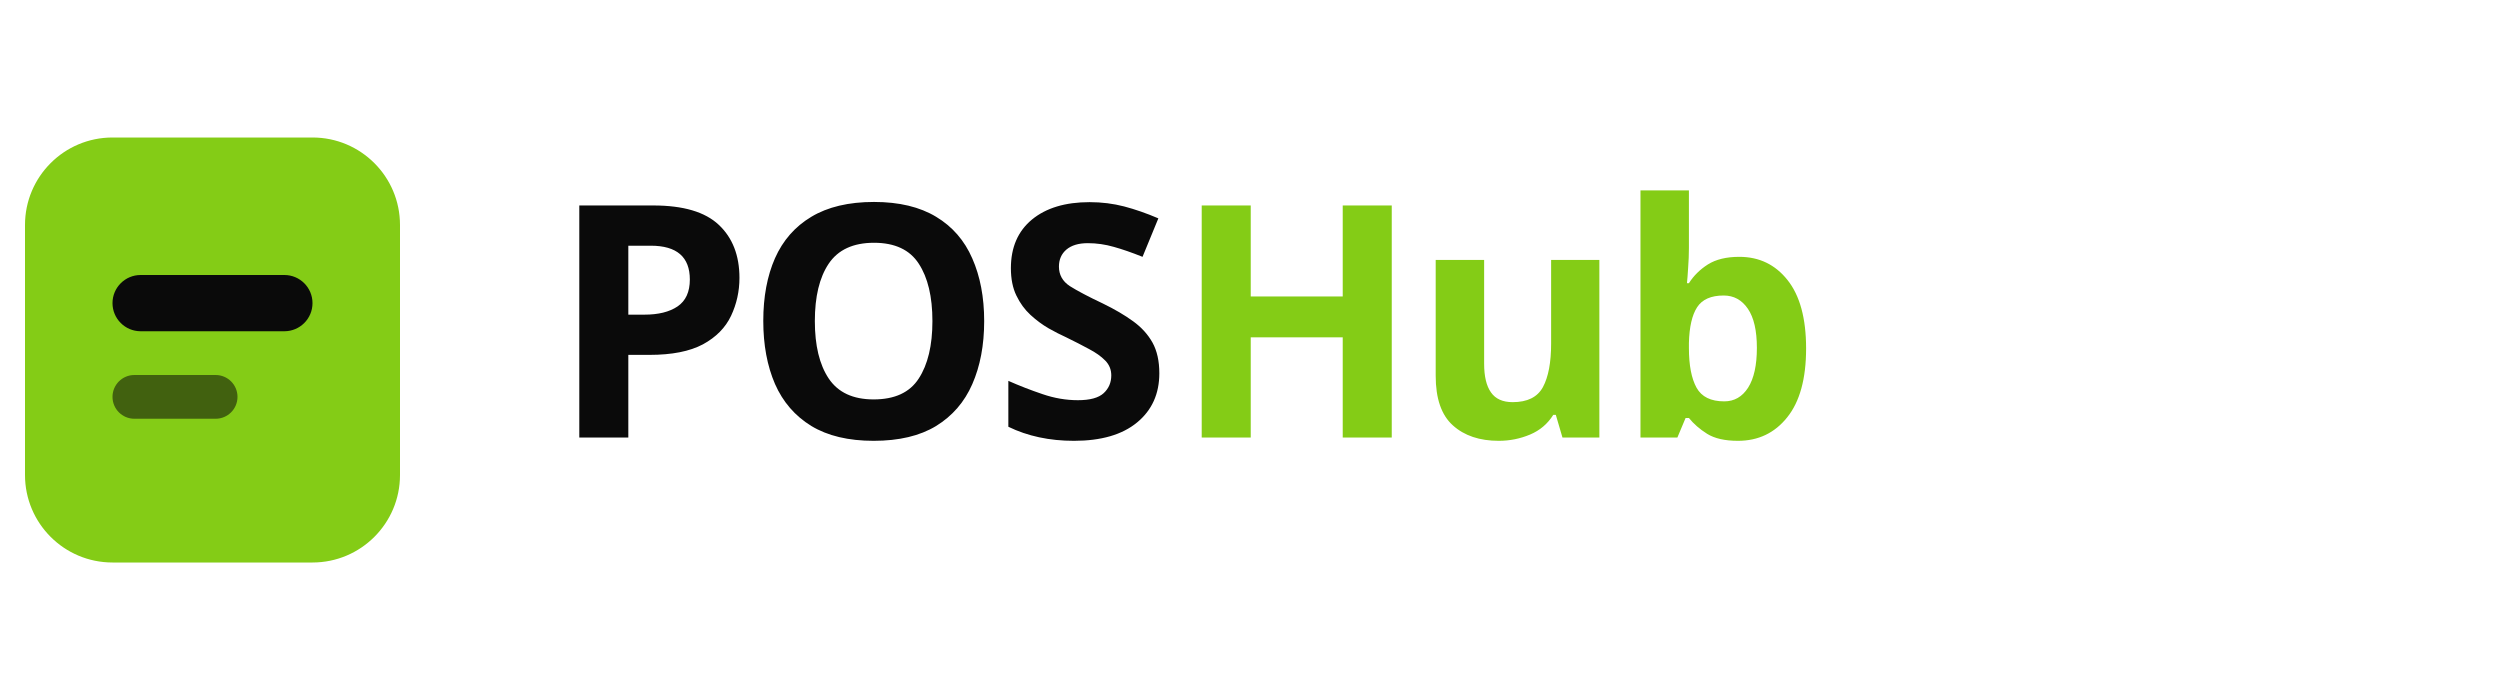
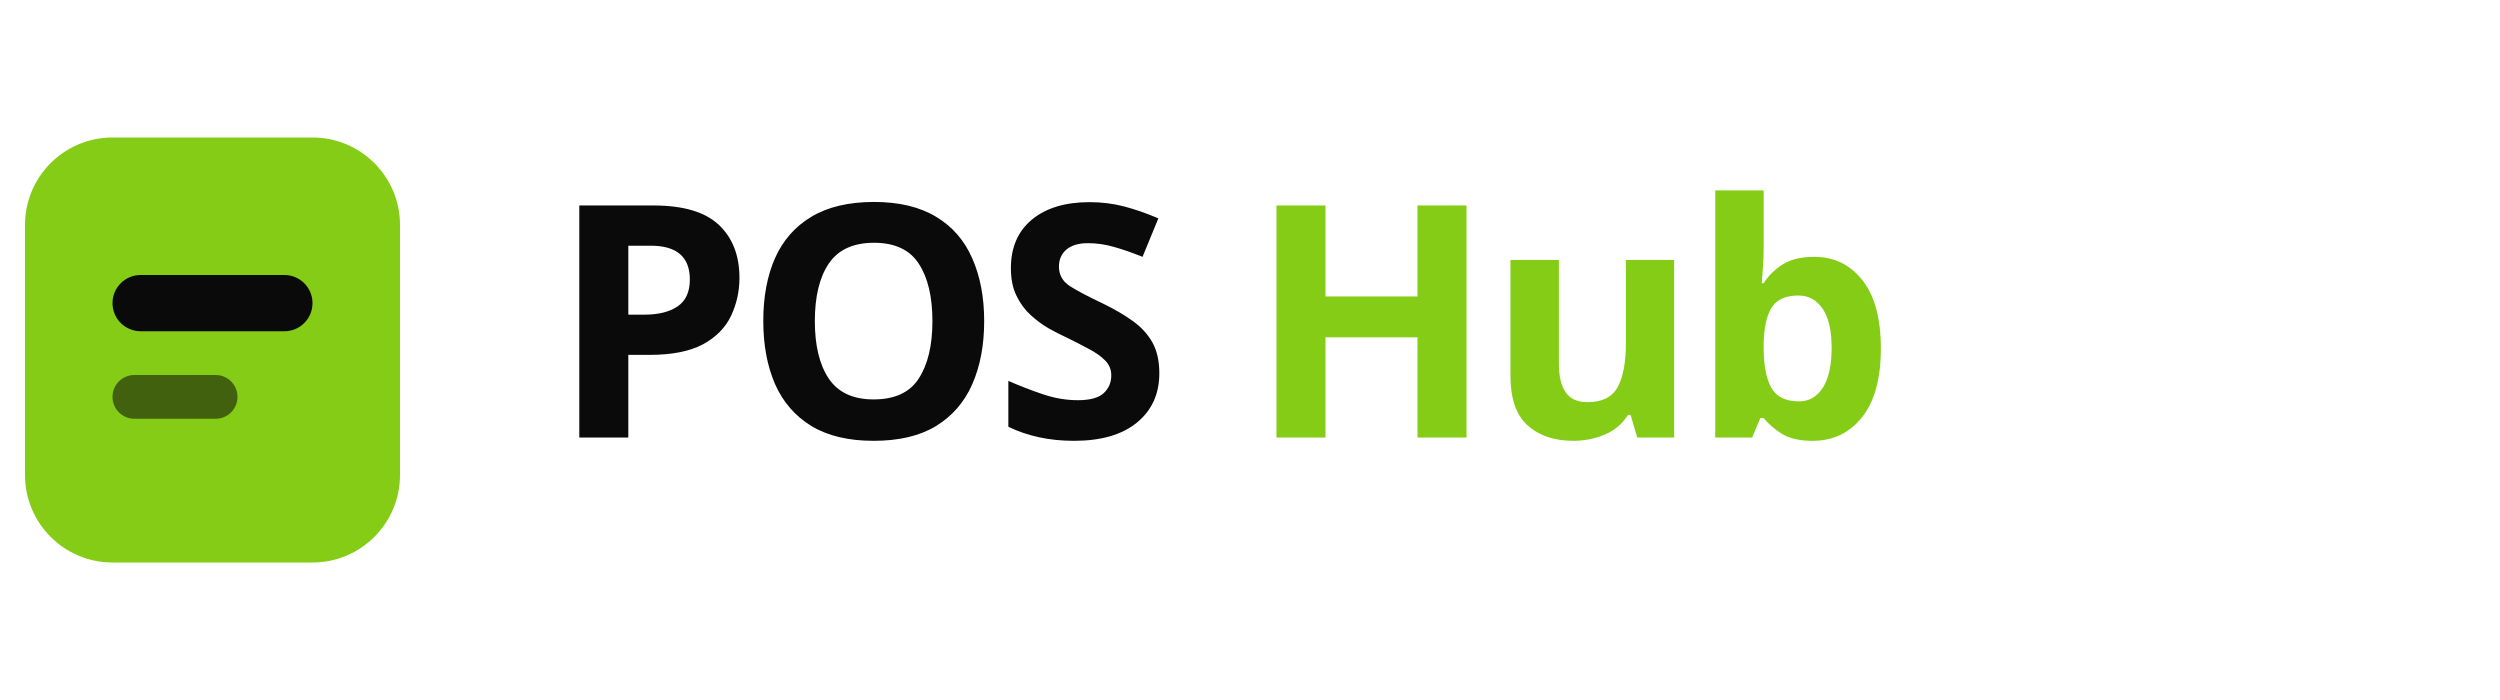
<svg xmlns="http://www.w3.org/2000/svg" viewBox="0 0 200 56" width="200" height="56" role="img" aria-label="POSHub">
  <rect x="2" y="11" width="30" height="34" rx="7" fill="#84CC16" />
  <rect x="9" y="22" width="16" height="4.5" rx="2.25" fill="#0A0A0A" />
  <rect x="9" y="30" width="10" height="3.5" rx="1.75" fill="#0A0A0A" opacity="0.55" />
-   <text x="44" y="35" font-family="Geist, ui-sans-serif, system-ui, sans-serif" font-size="26" font-weight="700" letter-spacing="-0.03em" fill="#0A0A0A">POS<tspan fill="#84CC16">Hub</tspan>
+   <text x="44" y="35" font-family="Geist, ui-sans-serif, system-ui, sans-serif" font-size="26" font-weight="700" letter-spacing="-0.03em" fill="#0A0A0A">POS <tspan fill="#84CC16">Hub</tspan>
  </text>
</svg>
